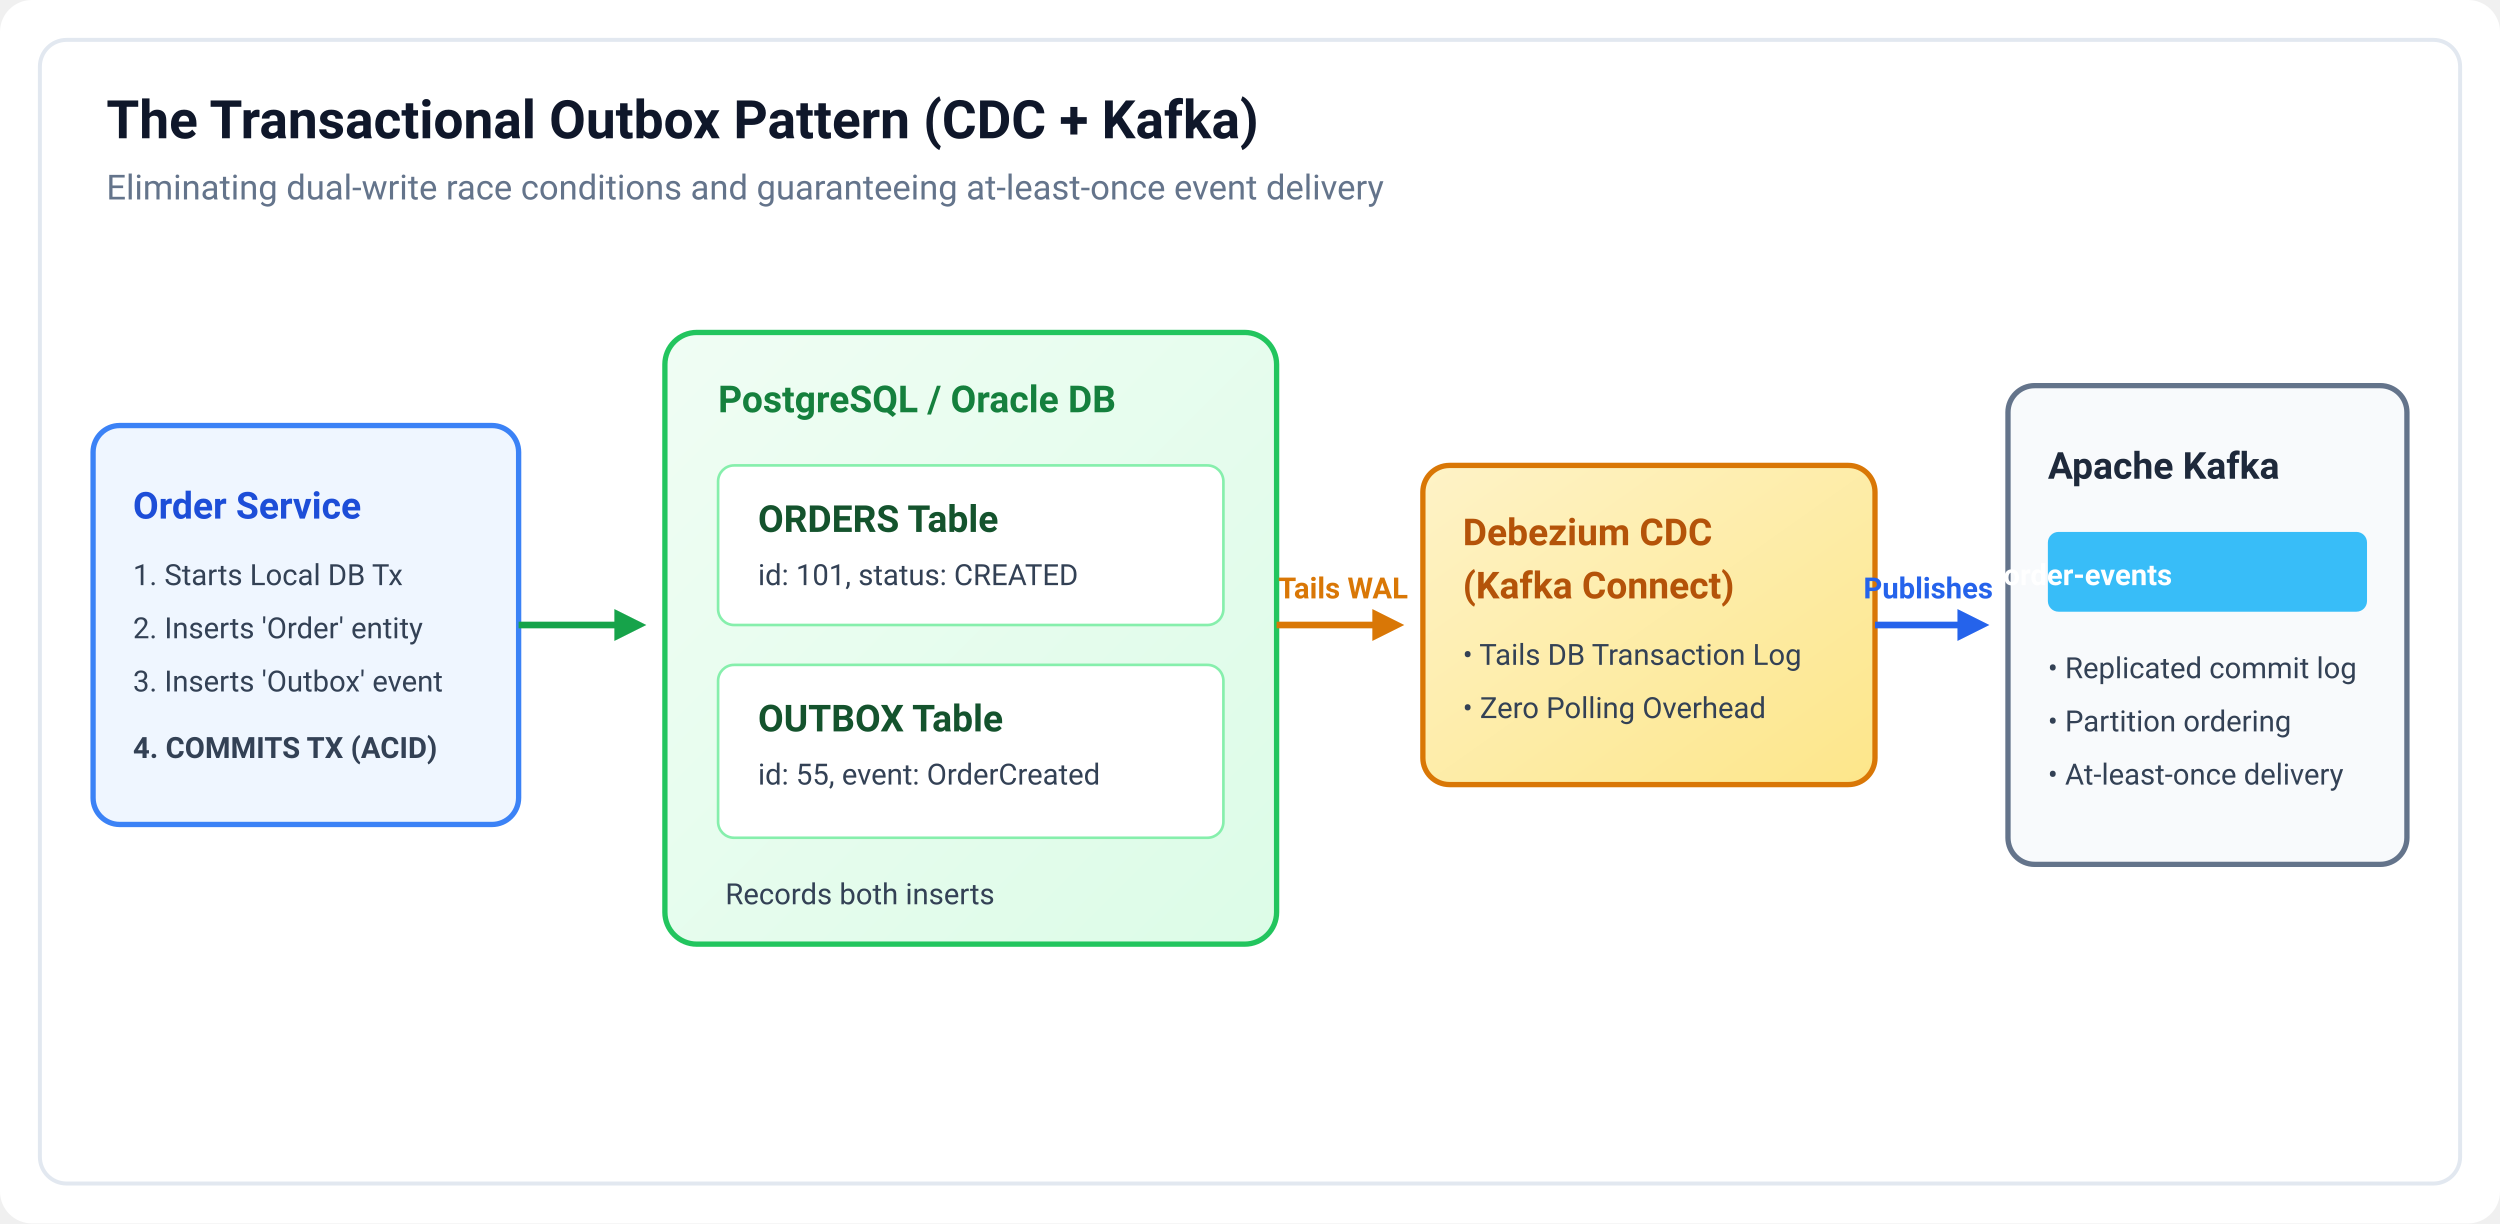
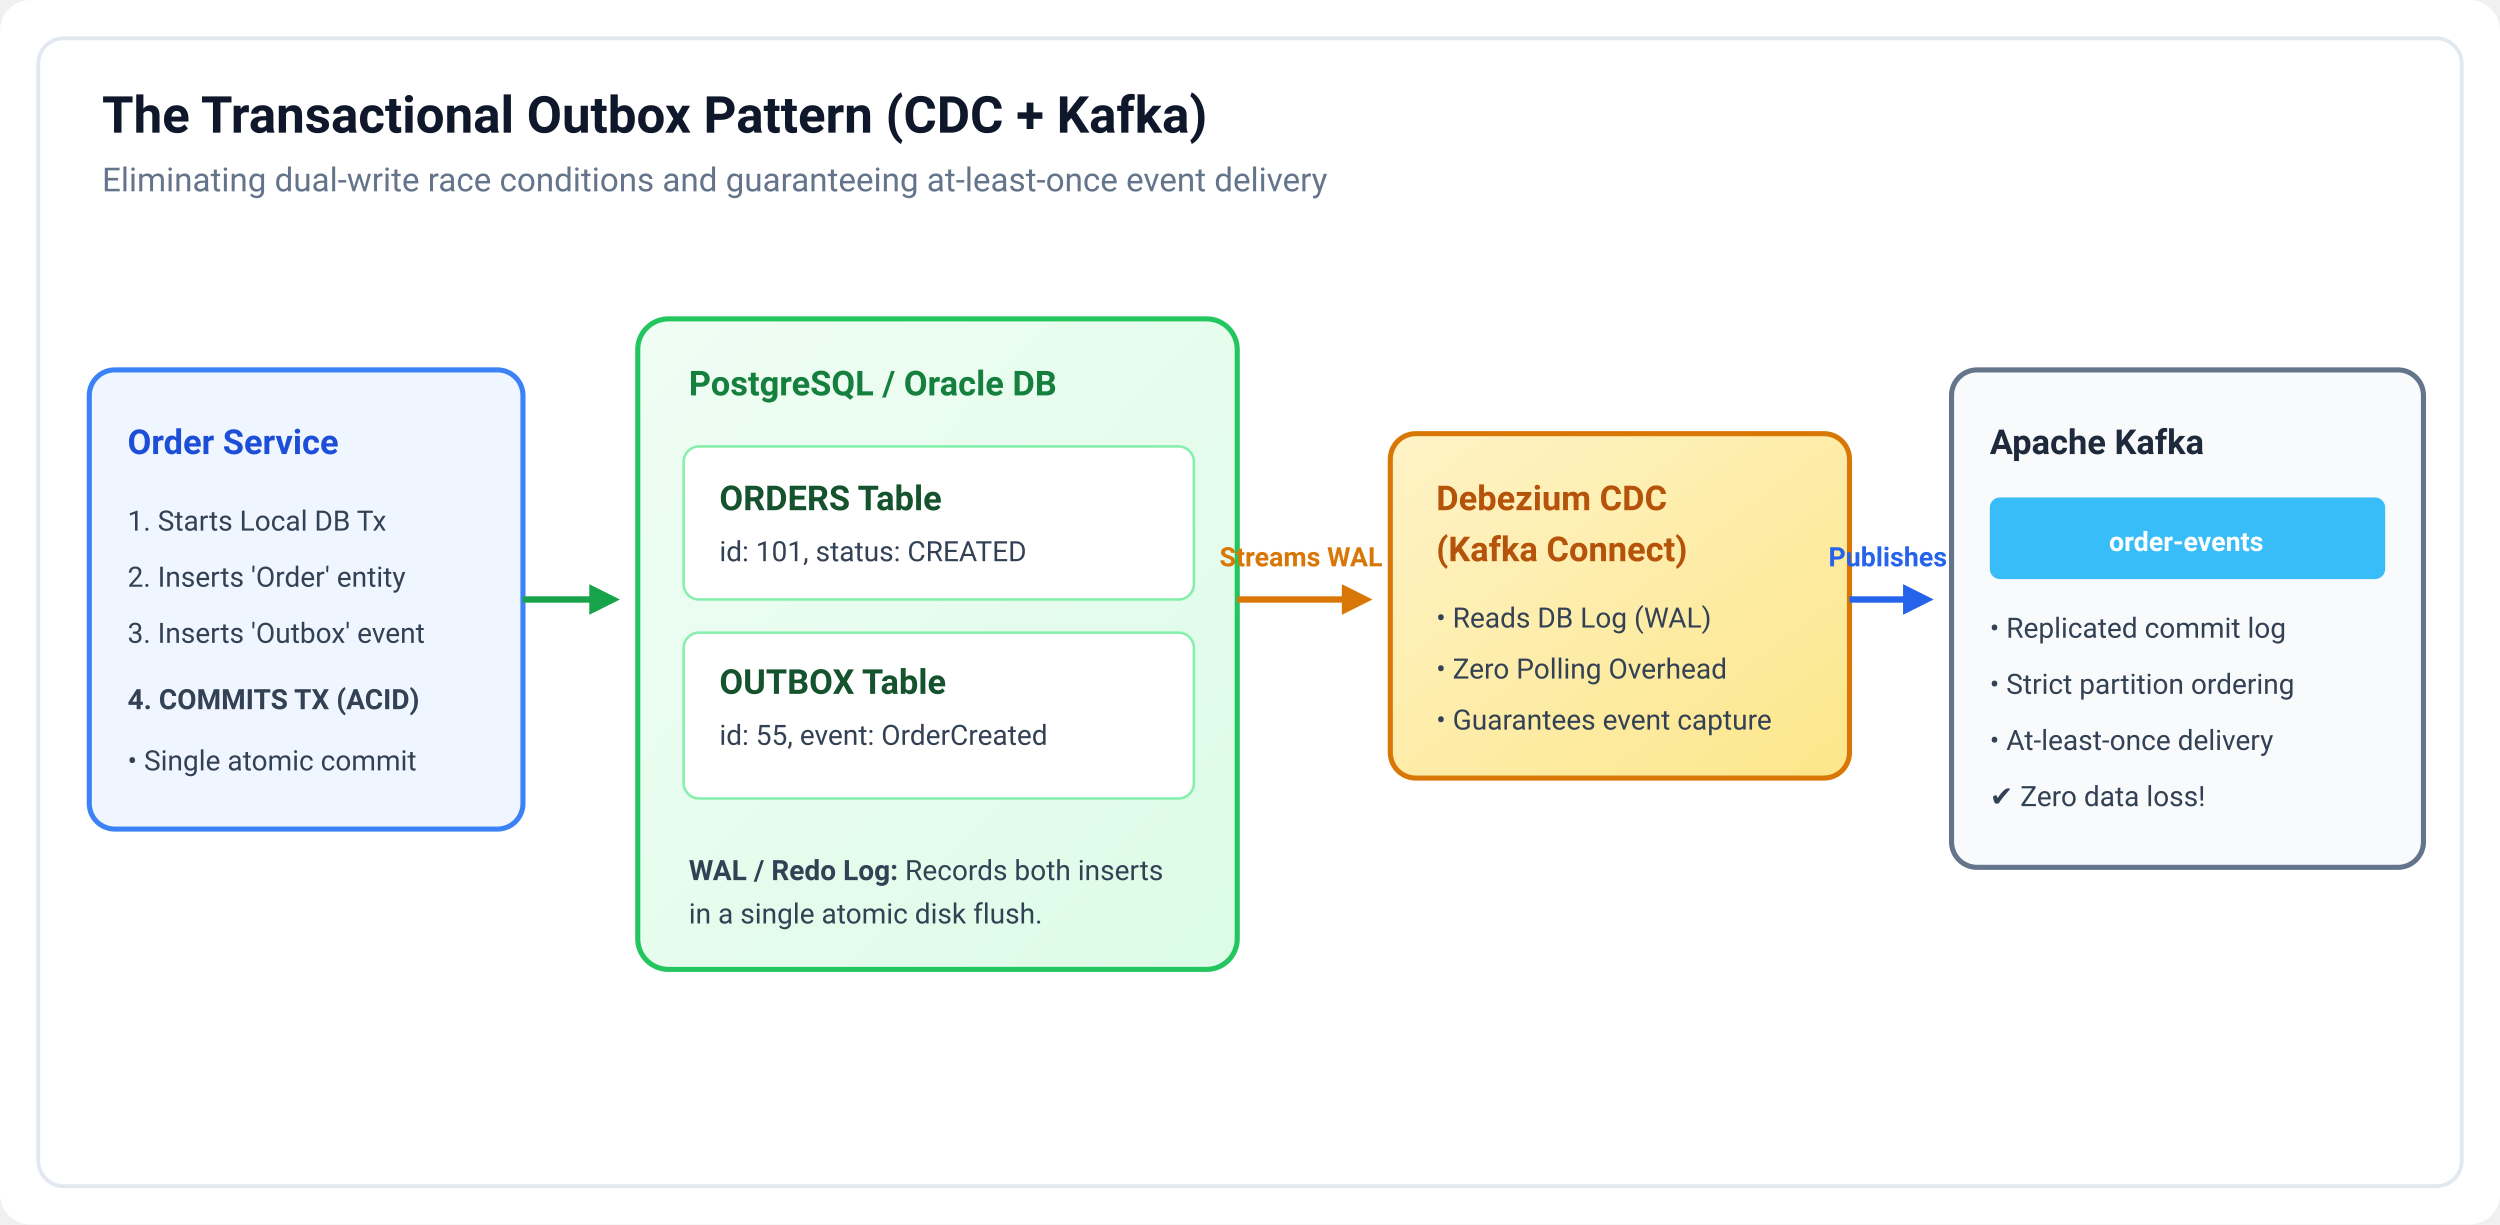
- <svg xmlns="http://www.w3.org/2000/svg" viewBox="0 0 940 460" width="100%" height="100%">
+ <svg xmlns="http://www.w3.org/2000/svg" viewBox="0 0 980 480" width="100%" height="100%">
  <defs>
    <style>
      .title { font-family: -apple-system, BlinkMacSystemFont, "Segoe UI", Roboto, Helvetica, Arial, sans-serif; font-size: 20px; font-weight: 700; fill: #0f172a; }
      .subtitle { font-family: -apple-system, BlinkMacSystemFont, "Segoe UI", Roboto, Helvetica, Arial, sans-serif; font-size: 13px; fill: #64748b; }
-       .box-title { font-family: -apple-system, BlinkMacSystemFont, "Segoe UI", Roboto, Helvetica, Arial, sans-serif; font-size: 14px; font-weight: 700; }
+       .box-title { font-family: -apple-system, BlinkMacSystemFont, "Segoe UI", Roboto, Helvetica, Arial, sans-serif; font-size: 13.5px; font-weight: 700; }
      .box-desc { font-family: -apple-system, BlinkMacSystemFont, "Segoe UI", Roboto, Helvetica, Arial, sans-serif; font-size: 11px; fill: #334155; }
-       .label { font-family: -apple-system, BlinkMacSystemFont, "Segoe UI", Roboto, Helvetica, Arial, sans-serif; font-size: 11px; font-weight: 600; text-anchor: middle; }
+       .label { font-family: -apple-system, BlinkMacSystemFont, "Segoe UI", Roboto, Helvetica, Arial, sans-serif; font-size: 10.5px; font-weight: 600; text-anchor: middle; }
    </style>
    <linearGradient id="grad-db" x1="0%" y1="0%" x2="100%" y2="100%">
      <stop offset="0%" stop-color="#f0fdf4" />
      <stop offset="100%" stop-color="#dcfce7" />
    </linearGradient>
    <linearGradient id="grad-cdc" x1="0%" y1="0%" x2="100%" y2="100%">
      <stop offset="0%" stop-color="#fef3c7" />
      <stop offset="100%" stop-color="#fde68a" />
    </linearGradient>
    <marker id="arr-green" viewBox="0 0 10 10" refX="6" refY="5" markerWidth="6" markerHeight="6" orient="auto-start-reverse">
      <path d="M 0 1 L 8 5 L 0 9 z" fill="#16a34a" />
    </marker>
    <marker id="arr-amber" viewBox="0 0 10 10" refX="6" refY="5" markerWidth="6" markerHeight="6" orient="auto-start-reverse">
      <path d="M 0 1 L 8 5 L 0 9 z" fill="#d97706" />
    </marker>
    <marker id="arr-blue" viewBox="0 0 10 10" refX="6" refY="5" markerWidth="6" markerHeight="6" orient="auto-start-reverse">
      <path d="M 0 1 L 8 5 L 0 9 z" fill="#2563eb" />
    </marker>
  </defs>
-   <rect width="940" height="460" fill="#ffffff" rx="12" />
-   <rect x="15" y="15" width="910" height="430" fill="none" stroke="#e2e8f0" stroke-width="1.5" rx="10" />
+   <rect width="980" height="480" fill="#ffffff" rx="12" />
+   <rect x="15" y="15" width="950" height="450" fill="none" stroke="#e2e8f0" stroke-width="1.5" rx="10" />
  <text x="40" y="52" class="title">The Transactional Outbox Pattern (CDC + Kafka)</text>
  <text x="40" y="75" class="subtitle">Eliminating dual-write race conditions and guaranteeing at-least-once event delivery</text>
-   <rect x="35" y="160" width="160" height="150" rx="10" fill="#eff6ff" stroke="#3b82f6" stroke-width="2" />
-   <text x="50" y="195" class="box-title" fill="#1d4ed8">Order Service</text>
-   <text x="50" y="220" class="box-desc">1. Starts Local DB Tx</text>
-   <text x="50" y="240" class="box-desc">2. Inserts 'Order' entity</text>
-   <text x="50" y="260" class="box-desc">3. Inserts 'Outbox' event</text>
-   <text x="50" y="285" class="box-desc" font-weight="bold" fill="#15803d">4. COMMITS TX (ACID)</text>
-   <rect x="250" y="125" width="230" height="230" rx="12" fill="url(#grad-db)" stroke="#22c55e" stroke-width="2" />
+   <rect x="35" y="145" width="170" height="180" rx="10" fill="#eff6ff" stroke="#3b82f6" stroke-width="2" />
+   <text x="50" y="178" class="box-title" fill="#1d4ed8">Order Service</text>
+   <text x="50" y="208" class="box-desc">1. Starts Local DB Tx</text>
+   <text x="50" y="230" class="box-desc">2. Inserts 'Order' entity</text>
+   <text x="50" y="252" class="box-desc">3. Inserts 'Outbox' event</text>
+   <text x="50" y="278" class="box-desc" font-weight="bold" fill="#15803d">4. COMMITS TX (ACID)</text>
+   <text x="50" y="302" class="box-desc" fill="#64748b">• Single atomic commit</text>
+   <rect x="250" y="125" width="235" height="255" rx="12" fill="url(#grad-db)" stroke="#22c55e" stroke-width="2" />
  <text x="270" y="155" class="box-title" fill="#15803d">PostgreSQL / Oracle DB</text>
-   <rect x="270" y="175" width="190" height="60" rx="6" fill="#ffffff" stroke="#86efac" />
-   <text x="285" y="200" class="box-title" fill="#14532d">ORDERS Table</text>
-   <text x="285" y="220" class="box-desc">id: 101, status: CREATED</text>
-   <rect x="270" y="250" width="190" height="65" rx="6" fill="#ffffff" stroke="#86efac" />
-   <text x="285" y="275" class="box-title" fill="#14532d">OUTBOX Table</text>
-   <text x="285" y="295" class="box-desc">id: 55, event: OrderCreated</text>
-   <text x="270" y="340" class="box-desc" fill="#166534">
-     <b>WAL / Redo Log:</b> Records both inserts</text>
-   <rect x="535" y="175" width="170" height="120" rx="10" fill="url(#grad-cdc)" stroke="#d97706" stroke-width="2" />
-   <text x="550" y="205" class="box-title" fill="#b45309">Debezium CDC</text>
-   <text x="550" y="225" class="box-title" fill="#b45309">(Kafka Connect)</text>
-   <text x="550" y="250" class="box-desc">• Tails DB Transaction Log</text>
-   <text x="550" y="270" class="box-desc">• Zero Polling Overhead</text>
-   <rect x="755" y="145" width="150" height="180" rx="10" fill="#f8fafc" stroke="#64748b" stroke-width="2" />
-   <text x="770" y="180" class="box-title" fill="#1e293b">Apache Kafka</text>
-   <rect x="770" y="200" width="120" height="30" rx="4" fill="#38bdf8" />
-   <text x="785" y="220" class="label" fill="#ffffff">order-events</text>
-   <text x="770" y="255" class="box-desc">• Replicated commit log</text>
-   <text x="770" y="275" class="box-desc">• Partition ordering</text>
-   <text x="770" y="295" class="box-desc">• At-least-once delivery</text>
-   <path d="M 195 235 L 240 235" fill="none" stroke="#16a34a" stroke-width="2.5" marker-end="url(#arr-green)" />
-   <path d="M 480 235 L 525 235" fill="none" stroke="#d97706" stroke-width="2.5" marker-end="url(#arr-amber)" />
-   <text x="505" y="225" class="label" fill="#d97706">Tails WAL</text>
-   <path d="M 705 235 L 745 235" fill="none" stroke="#2563eb" stroke-width="2.5" marker-end="url(#arr-blue)" />
-   <text x="725" y="225" class="label" fill="#2563eb">Publishes</text>
+   <rect x="268" y="175" width="200" height="60" rx="6" fill="#ffffff" stroke="#86efac" />
+   <text x="282" y="200" class="box-title" fill="#14532d">ORDERS Table</text>
+   <text x="282" y="220" class="box-desc">id: 101, status: CREATED</text>
+   <rect x="268" y="248" width="200" height="65" rx="6" fill="#ffffff" stroke="#86efac" />
+   <text x="282" y="272" class="box-title" fill="#14532d">OUTBOX Table</text>
+   <text x="282" y="292" class="box-desc">id: 55, event: OrderCreated</text>
+   <text x="270" y="345" class="box-desc" fill="#166534">
+     <tspan font-weight="700">WAL / Redo Log:</tspan> Records both inserts
+   </text>
+   <text x="270" y="362" class="box-desc" fill="#166534">in a single atomic disk flush.</text>
+   <rect x="545" y="170" width="180" height="135" rx="10" fill="url(#grad-cdc)" stroke="#d97706" stroke-width="2" />
+   <text x="563" y="200" class="box-title" fill="#b45309">Debezium CDC</text>
+   <text x="563" y="220" class="box-title" fill="#b45309">(Kafka Connect)</text>
+   <text x="563" y="246" class="box-desc">• Reads DB Log (WAL)</text>
+   <text x="563" y="266" class="box-desc">• Zero Polling Overhead</text>
+   <text x="563" y="286" class="box-desc">• Guarantees event capture</text>
+   <rect x="765" y="145" width="185" height="195" rx="10" fill="#f8fafc" stroke="#64748b" stroke-width="2" />
+   <text x="780" y="178" class="box-title" fill="#1e293b">Apache Kafka</text>
+   <rect x="780" y="195" width="155" height="32" rx="4" fill="#38bdf8" />
+   <text x="857" y="216" text-anchor="middle" class="label" fill="#ffffff">order-events</text>
+   <text x="780" y="250" class="box-desc">• Replicated commit log</text>
+   <text x="780" y="272" class="box-desc">• Strict partition ordering</text>
+   <text x="780" y="294" class="box-desc">• At-least-once delivery</text>
+   <text x="780" y="316" class="box-desc" fill="#15803d">✔ Zero data loss!</text>
+   <path d="M 205 235 L 240 235" fill="none" stroke="#16a34a" stroke-width="2.5" marker-end="url(#arr-green)" />
+   <path d="M 485 235 L 535 235" fill="none" stroke="#d97706" stroke-width="2.5" marker-end="url(#arr-amber)" />
+   <text x="510" y="222" class="label" fill="#d97706">Streams WAL</text>
+   <path d="M 725 235 L 755 235" fill="none" stroke="#2563eb" stroke-width="2.5" marker-end="url(#arr-blue)" />
+   <text x="740" y="222" class="label" fill="#2563eb">Publishes</text>
</svg>
